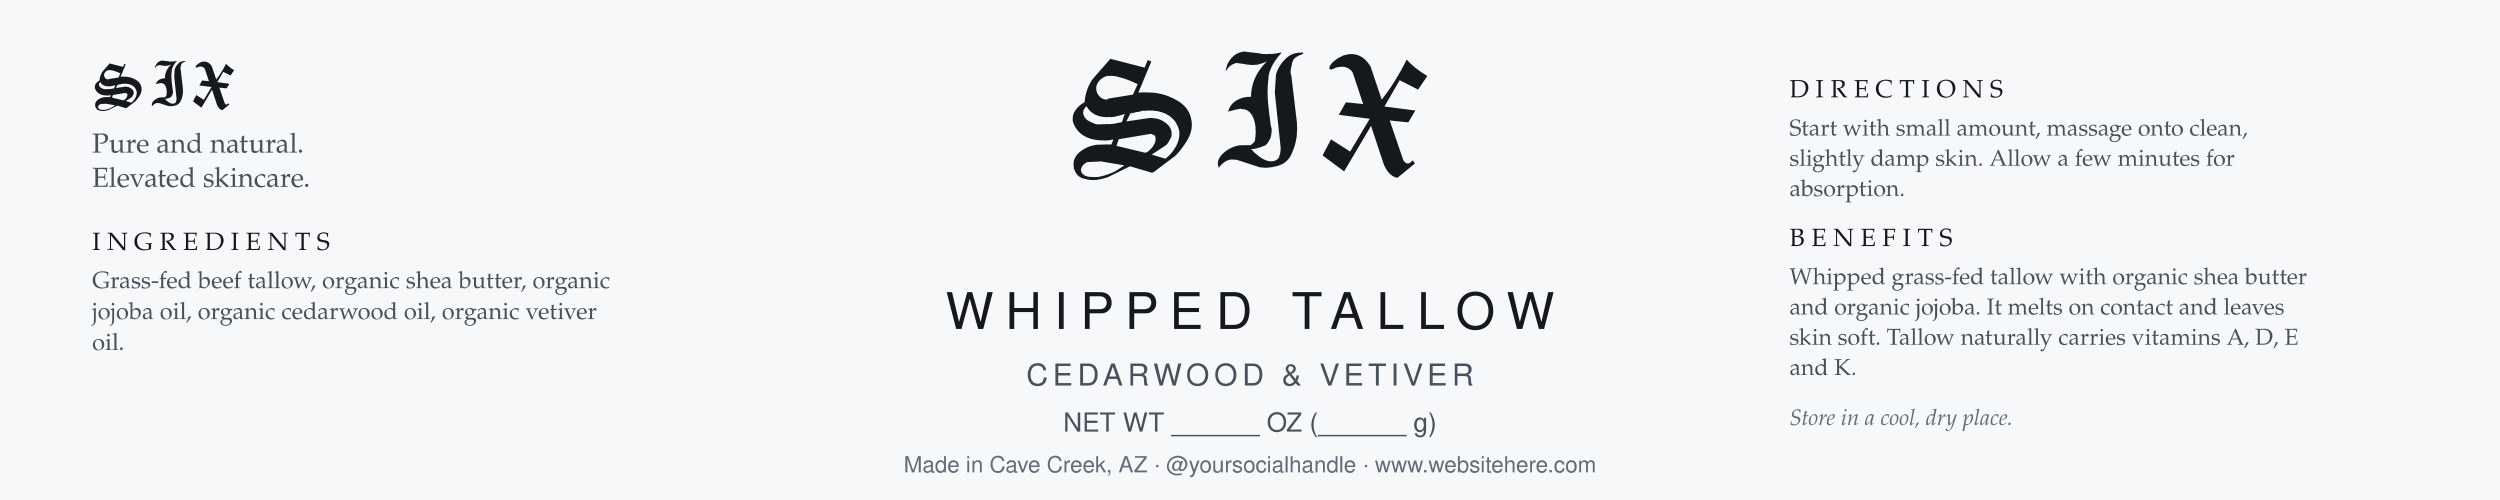
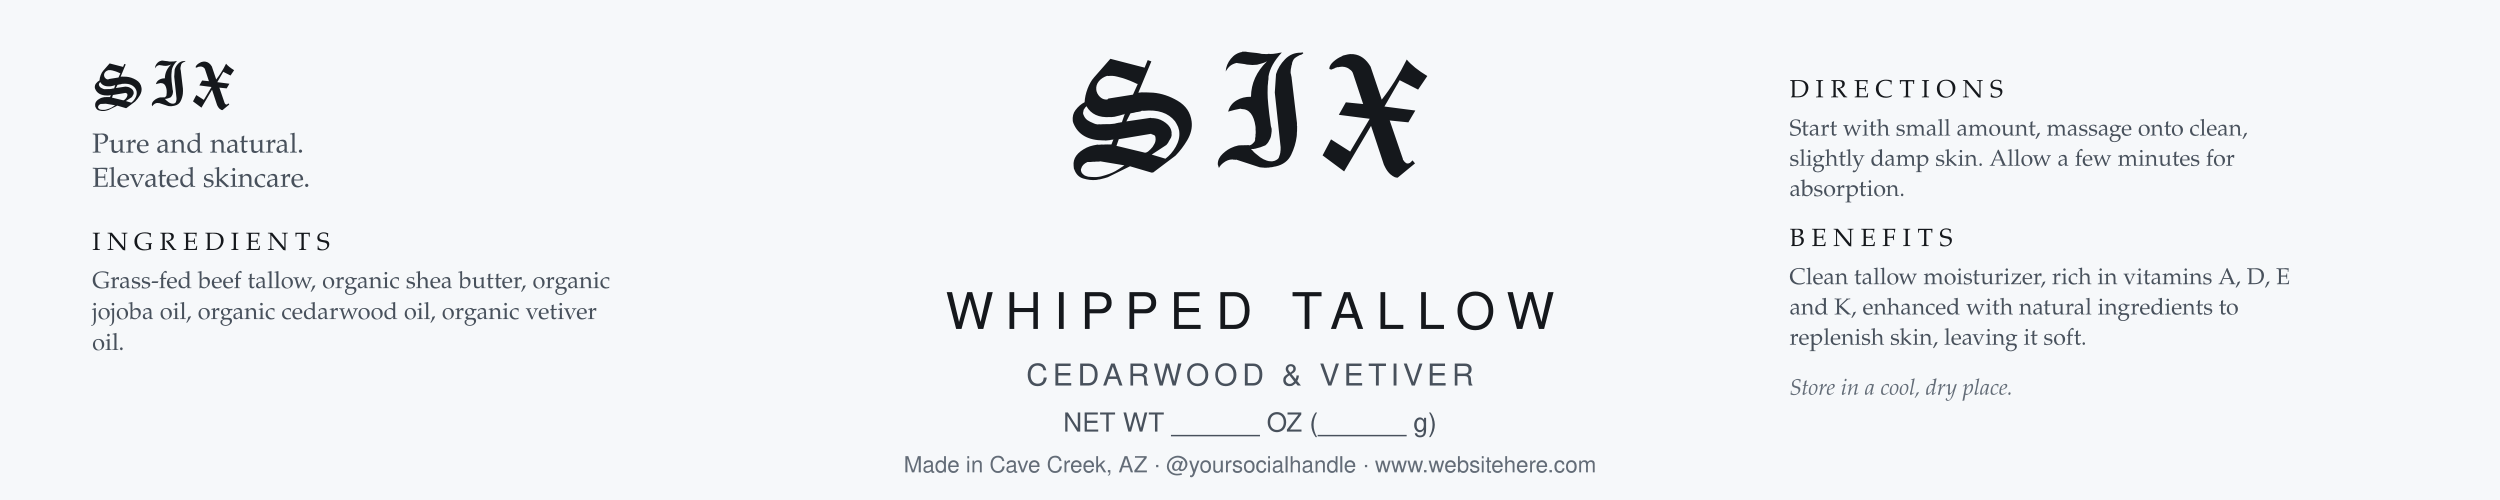
<svg xmlns="http://www.w3.org/2000/svg" width="190.0mm" height="38.0mm" viewBox="0 0 190.0 38.0">
  <rect x="0" y="0" width="190.0" height="38.0" fill="#f6f8fa" />
  <g transform="translate(81.000 3.400) scale(0.2619)">
    <path d="M12.94 4.08 22.88 6.65 23.77 4.46 24.83 4.83 21.05 13.92 22.01 13.82Q23.14 13.8 25.35 13.91Q28.99 14.22 32.5 16.29Q36.02 18.36 36.52 22.27Q36.86 24.97 35.24 27.72Q33.79 30.17 31.85 32.18L25.37 37.06L24.89 37.11L18.64 35.27L12.19 38.44Q11.91 38.57 11.24 38.73L10.19 38.99Q9.95 39.01 9.81 39.08L9.42 39.12Q9.13 39.15 9.09 39.2L8.75 39.24Q7.06 39.41 5 38.8Q3.23 38.25 2.48 36.23Q2.42 36.09 2.35 35.95L2.27 35.13Q1.93 31.89 6.06 29.85Q6.99 29.41 8 29.21L9.19 28.98Q9.35 29.07 9.98 29L10.41 28.95Q10.71 29.02 11.49 28.94Q11.68 28.97 12.07 28.93L13.24 28.95L13.86 27.37Q13.83 27.52 13.59 27.55L13.05 27.6Q13.01 27.66 12.91 27.67L11.8 27.78Q11.56 27.81 11.44 27.8Q11.32 27.79 11.17 27.75Q11.02 27.77 10.97 27.77Q4.18 27.75 2.19 22.73L2.18 22.64Q2.13 22.64 2.13 22.59L2.1 22.35Q2.05 22.36 2.05 22.31L2.03 22.16Q1.83 20.23 2.82 18.96Q3.98 17.42 5.46 16.68Q5.56 14.76 6.32 12.75Q7.09 10.74 8.18 9.51ZM6.3 34.02Q4.76 34.72 4.46 35.98Q4.37 36.08 4.39 36.28L4.42 36.57Q4.43 36.61 4.5 36.85Q4.5 36.9 4.54 36.97Q4.57 37.04 4.62 37.08Q4.63 37.13 4.63 37.18Q4.74 37.31 4.99 37.56Q5.23 37.8 5.44 37.92Q5.65 38.05 6.51 38.3Q6.85 38.31 7.59 38.38Q7.88 38.35 8.37 38.4Q8.61 38.37 8.76 38.41L9.68 38.31Q9.82 38.25 10.21 38.21Q12.82 37.54 14.35 36.7Q15.13 36.27 17 35L9.99 33.83Q9.85 33.9 9.61 33.92Q9.52 33.93 9.37 33.9Q9.22 33.91 9.17 33.92Q8.88 33.95 8.73 33.92L8.25 33.97Q8.2 33.97 7.96 33.95L7.18 34.03ZM22.08 19.14Q21.72 19.42 20.85 19.51L20.42 19.56Q19.71 19.78 19.18 19.83Q18.99 19.9 18.75 19.93L17.57 22.25L24.64 21.21Q24.85 21.34 25.29 21.29Q25.29 21.29 25.98 21.37Q27.51 21.55 29.02 22.69Q30.53 23.82 30.7 25.42L30.71 25.51Q30.67 25.57 30.68 25.66L30.72 26.05Q30.67 26.1 30.68 26.2L30.71 26.44Q30.71 26.49 30.67 26.54Q30.63 26.6 30.59 26.7Q30.55 26.8 30.56 26.9Q30.4 27.25 29.9 28.04Q29.86 28.14 29.76 28.32Q29.66 28.5 29.61 28.56Q29.57 28.61 29.18 29.09L24.93 31.88L28.91 33.07Q30.68 31.77 31.92 29.59Q33.15 27.41 32.93 25.28L32.89 24.89Q32.81 24.61 32.66 24.09Q32.65 23.94 32.52 23.71Q32.33 23.24 32.15 22.97Q32.09 22.83 31.92 22.58Q31.74 22.33 31.68 22.19Q28.76 18.54 22.58 19.18ZM24.79 25.84 15.38 27.41 14.7 29.34 22.77 31.28Q22.97 31.4 23.35 31.26Q23.59 31.19 23.91 30.96Q24.22 30.73 24.57 30.35Q24.66 30.25 24.86 30.03Q25.06 29.82 25.19 29.66Q25.86 28.66 25.99 28.06Q25.98 27.96 26.05 27.66Q26.05 27.61 26.07 27.41L26.01 26.79Q25.95 26.74 25.94 26.6L25.93 26.5Q25.88 26.51 25.85 26.44Q25.82 26.37 25.79 26.32Q25.76 26.27 25.35 26.12Q25.3 26.08 25.15 26.05Q25 26.01 24.97 25.99Q24.95 25.97 24.89 25.93L24.8 25.94ZM6.02 17.79Q5.94 17.95 5.67 18.17Q5.67 18.22 5.42 18.54Q5.42 18.54 5.33 18.67Q5.25 18.8 5.2 18.85Q5.04 19.6 5.04 19.63Q5.04 19.65 5.01 19.75L5.05 20.14Q5.05 20.19 5.1 20.23Q5.46 21.27 6.25 21.87Q6.83 22.3 8.26 22.88Q8.47 22.96 8.82 23.07Q8.92 23.06 8.96 23.05Q9.07 23.09 9.12 23.11Q9.17 23.13 9.36 23.11L9.7 23.07Q9.75 23.11 10.07 23.11Q10.39 23.1 10.77 23.06Q12.53 23.07 12.92 23.03L14.17 22.9Q14.37 22.88 14.84 22.73L14.94 22.72Q15.18 22.69 15.32 22.63L15.66 22.59Q15.85 22.57 15.99 22.51L16.28 22.48L17.14 20Q16.97 20.21 16.73 20.24L16.53 20.26Q16.49 20.31 16.35 20.32Q15.64 20.55 15.59 20.55Q15.12 20.7 14.83 20.73Q14.35 20.87 14.16 20.9L13.19 21Q12.95 21.02 12.8 20.99Q8 21.3 6.03 17.89ZM12.04 9.01Q10.48 9.51 9.59 10.6Q8.7 11.7 8.85 13.05Q8.88 13.34 8.92 13.48Q8.95 13.63 9.08 13.91Q9.09 13.95 9.21 14.23Q9.32 14.27 9.39 14.51Q10.48 16.05 12.07 15.89L12.34 15.62L19.49 14.48L20.88 11.4Q20.98 11.39 20.38 11.26Q20.37 11.21 20.27 11.15Q20.17 11.09 20.09 11.09Q20.02 11.1 19.86 10.97Q19.3 10.74 18.68 10.46L17.46 10Q16.55 9.66 15 9.28Q14.19 9.07 13.6 9.04Q13.01 9 12.24 9.08Z M51.19 2 52.25 2.01Q52.54 2.11 53.81 2.23L55.36 2.39Q55.65 2.4 56.13 2.5Q56.62 2.6 56.86 2.66Q57.39 2.71 58.41 2.72L58.9 2.63Q59.19 2.73 60.16 2.65Q60.6 2.56 61.43 2.47L61.48 2.47L61.53 2.42Q61.72 2.43 62.11 2.33Q62.3 2.34 62.69 2.25Q59.35 5.85 58.82 9.24L58.81 10.02Q58.76 10.16 58.75 10.31L58.75 10.5Q58.7 10.55 58.7 10.69L58.69 11.08Q58.59 11.76 58.59 12L58.56 13.95Q58.54 15.21 58.76 17.45Q58.93 19.49 59.51 23.58L59.74 24.41L59.73 25.33Q59.68 25.38 59.67 25.57L59.67 25.77Q59.62 25.91 59.62 26.01Q59.56 26.93 59.01 27.8Q58.71 28.52 57.93 29.19Q57.29 29.48 56.46 29.76Q56.22 29.8 55.71 29.96Q55.2 30.13 54.95 30.17Q54.9 30.17 54.81 30.17Q54.71 30.22 54.61 30.24Q54.51 30.27 54.32 30.26L53.74 30.26L53.98 30.5Q54.12 30.55 54.26 30.8L54.84 31.39Q56.09 32.42 56.43 32.67Q57.34 33.31 58.31 33.62Q58.79 33.77 58.89 33.77Q58.99 33.77 59.08 33.77Q59.18 33.82 59.23 33.82L59.91 33.83Q59.96 33.83 60.35 33.74Q60.4 33.74 60.69 33.65Q60.74 33.6 60.86 33.55Q60.98 33.51 61.03 33.48Q61.08 33.46 61.18 33.39Q61.28 33.32 61.32 33.29Q61.37 33.27 61.5 33.17Q61.62 33.08 61.64 33.03Q61.67 32.98 61.74 32.88Q61.82 32.79 61.82 32.76Q61.82 32.74 61.97 32.3L62.12 31.87Q62.12 31.72 62.22 31.43Q62.22 31.34 62.27 31.19L62.28 30.9Q62.28 30.75 62.33 30.61L62.34 29.73L60.65 13.88L61.01 8.54Q61.72 6.17 63.62 4.22Q65.51 2.28 68.13 2.31L68.82 2.23L68.91 2.52Q68.81 2.57 68.71 2.64Q68.61 2.71 68.54 2.76Q68.47 2.8 68.37 2.88Q68.27 2.95 68.15 2.95Q68.03 2.95 67.93 2.99Q67.83 3.04 67.74 3.09Q67 3.47 66.54 3.82Q66.07 4.18 65.77 5Q65.77 5.05 65.72 5.13Q65.67 5.2 65.67 5.34L65.66 5.49Q65.66 5.59 65.61 5.76Q65.56 5.93 65.46 6.17L65.46 6.36Q65.41 6.6 65.3 7.09Q65.25 7.33 65.25 7.72L65.24 8.16Q65.24 8.3 65.33 8.59Q65.33 8.64 65.38 8.69L65.38 8.79Q65.38 8.84 65.4 8.91Q65.43 8.98 65.47 9.23Q65.47 9.28 65.52 9.37L65.52 9.52L67.05 22.41Q67.05 22.7 67.09 22.75L67.08 23.48Q67.08 23.53 67.13 23.63L67.11 25.04Q67.06 25.23 67.06 25.57L67.05 26.1Q67 26.3 67 26.64Q66.67 29.3 65.4 31.94Q64.13 34.57 60.96 35.3Q60.81 35.3 60.42 35.39L59.84 35.53Q59.64 35.53 59.33 35.57Q59.01 35.62 58.86 35.66L58.48 35.66Q58.18 35.66 58.14 35.7L57.6 35.7Q57.55 35.65 57.41 35.65L56.97 35.64Q56.83 35.59 56.63 35.59L56.34 35.58L49.37 33.31L49.28 33.4L49.13 33.4Q49.08 33.4 48.99 33.35L48.6 33.35Q48.55 33.35 48.45 33.3L48.35 33.29Q46.99 33.28 45.72 34.28Q44.84 34.95 44.44 35.77L44.44 35.67Q44.39 35.62 44.34 35.53Q44.3 35.43 44.3 35.33L44.3 35.28Q44.25 35.09 44.18 34.97Q44.11 34.84 44.11 34.55Q44.13 32.95 45.56 31.61Q46.98 30.27 48.55 29.7Q48.69 29.61 49.03 29.51Q49.13 29.52 49.45 29.4Q49.77 29.28 50.01 29.24Q50.25 29.19 50.4 29.19L53.22 29.13Q53.22 29.23 53.31 29.23Q53.36 29.23 53.41 29.18Q53.46 29.13 53.75 29.04Q53.8 28.99 53.9 28.95Q54 28.9 54.07 28.83Q54.14 28.75 54.42 28.49Q54.69 28.23 54.76 28.11Q54.83 27.99 54.94 27.65L54.94 27.16Q54.94 27.02 55.05 26.63L55.05 25.95Q55.06 25.85 55.11 25.76L55.11 25.12Q55.07 24.98 55.07 24.64L55.08 24.15Q55.03 24.01 55.04 23.67Q54.32 18.7 51.07 18.66L50.68 18.56Q50.1 18.7 48.93 18.92Q48.63 19.02 48.05 19.16Q47.9 19.2 47.61 19.27Q47.32 19.34 47.12 19.43Q47.64 17.26 49.6 16.12Q51.36 15.07 53.74 15.1Q53.81 9.27 58.39 4.81Q58.29 4.86 58.04 4.98Q57.8 5.1 57.6 5.19Q57.41 5.29 56.97 5.4Q56.53 5.52 55.51 5.8Q54.63 5.88 54.15 5.88Q53.66 5.87 52.59 5.76Q52.35 5.71 51.82 5.6Q51.29 5.5 50.99 5.49Q50.7 5.49 50.22 5.39Q49.93 5.38 49.54 5.28Q48.42 5.56 47.71 6.13Q47 6.71 46.4 7.77Q46.52 5.78 47.88 4.09Q49.24 2.41 51.18 2.1Z M98.92 4.27Q100.89 6.65 104.91 9.08L102.24 13.02L96.89 10.29L92.47 17.93L101.43 19.09L99.41 22.52L94 21.98L97.82 33.14Q97.8 33.28 97.85 33.29L97.85 33.34Q97.83 33.43 97.93 33.44Q98.08 33.8 98.62 34.26Q98.67 34.26 98.71 34.27Q98.71 34.32 98.78 34.35Q98.85 34.38 98.99 34.45L99.18 34.47L99.23 34.43L99.43 34.45L99.48 34.41L99.53 34.41Q99.63 34.38 99.71 34.34Q99.79 34.3 99.84 34.3L100.1 34.09L100.61 33.56L101.34 34.43L96.3 38.58L95.77 38.52Q95.73 38.47 95.63 38.46L95.49 38.44Q95.44 38.38 95.35 38.37Q94.88 38.17 94.12 37.54Q93.2 36.65 92.65 35.51Q92.53 35.25 92.3 34.79L88.58 23.54L80.77 36.76L74.52 32.11L76.97 27.46L82.52 31L88.19 21.49L79.23 20.34L81.27 16.71L86.29 17.21L83.37 8.4Q83.12 7.59 82.39 7.16Q81.86 6.66 80.91 6.45L80.23 6.37Q80.08 6.4 79.94 6.39L79.34 6.46Q79.29 6.46 79.22 6.5Q79.14 6.54 78.99 6.52L78.8 6.5Q78.75 6.54 78.64 6.58Q78.54 6.61 78.49 6.61Q78.45 6.6 78.37 6.64Q78.29 6.68 78.24 6.7Q78.19 6.72 78.08 6.78Q77.98 6.84 77.87 6.9Q77.77 6.96 77.72 6.96Q77.67 6.95 77.59 6.99Q77.51 7.03 77.46 7.05Q77.41 7.07 77.28 7.12Q77.15 7.18 77.05 7.22L76.58 7.07L76.46 6.86Q76.58 5.84 77.72 4.85Q78.86 3.86 79.99 3.41Q80.21 3.24 80.44 3.14Q80.67 3.05 81.32 2.93Q81.47 2.9 81.73 2.83Q81.82 2.84 81.9 2.8Q81.98 2.76 82.07 2.77Q82.17 2.78 82.47 2.72Q82.62 2.74 82.77 2.71L83.01 2.74Q83.15 2.75 83.3 2.72L83.54 2.75Q86.53 3.1 88.45 6.36L91.68 15.93Q95.7 10.83 98.91 4.36Z" fill="#15181c" />
  </g>
  <text x="95.00" y="25.00" font-family="Helvetica, Arial, sans-serif" font-size="3.85" fill="#15181c" text-anchor="middle" letter-spacing="0.950">WHIPPED TALLOW</text>
  <text x="95.00" y="29.30" font-family="Helvetica, Arial, sans-serif" font-size="2.30" fill="#48515c" text-anchor="middle" letter-spacing="0.350">CEDARWOOD &amp; VETIVER</text>
  <text x="95.00" y="32.80" font-family="Helvetica, Arial, sans-serif" font-size="2.00" fill="#48515c" text-anchor="middle">NET WT ______ OZ (______ g)</text>
  <text x="95.00" y="35.90" font-family="Helvetica, Arial, sans-serif" font-size="1.70" fill="#636c77" text-anchor="middle">Made in Cave Creek, AZ   ·   @yoursocialhandle   ·   www.websitehere.com</text>
  <g transform="translate(7.000 4.400) scale(0.10289)">
    <path d="M12.94 4.08 22.88 6.65 23.77 4.46 24.83 4.83 21.05 13.92 22.01 13.82Q23.14 13.8 25.35 13.91Q28.99 14.22 32.5 16.29Q36.02 18.36 36.52 22.27Q36.86 24.97 35.24 27.72Q33.79 30.17 31.85 32.18L25.37 37.06L24.89 37.11L18.64 35.27L12.19 38.44Q11.91 38.57 11.24 38.73L10.19 38.99Q9.95 39.01 9.81 39.08L9.42 39.12Q9.13 39.15 9.09 39.2L8.75 39.24Q7.06 39.41 5 38.8Q3.23 38.25 2.48 36.23Q2.42 36.09 2.35 35.95L2.27 35.13Q1.93 31.89 6.06 29.85Q6.99 29.41 8 29.21L9.19 28.98Q9.35 29.07 9.98 29L10.41 28.95Q10.71 29.02 11.49 28.94Q11.68 28.97 12.07 28.93L13.24 28.95L13.86 27.37Q13.83 27.52 13.59 27.55L13.05 27.6Q13.01 27.66 12.91 27.67L11.8 27.78Q11.56 27.81 11.44 27.8Q11.32 27.79 11.17 27.75Q11.02 27.77 10.97 27.77Q4.18 27.75 2.19 22.73L2.18 22.64Q2.13 22.64 2.13 22.59L2.1 22.35Q2.05 22.36 2.05 22.31L2.03 22.16Q1.83 20.23 2.82 18.96Q3.98 17.42 5.46 16.68Q5.56 14.76 6.32 12.75Q7.09 10.74 8.18 9.51ZM6.3 34.02Q4.76 34.72 4.46 35.98Q4.37 36.08 4.39 36.28L4.42 36.57Q4.43 36.61 4.5 36.85Q4.5 36.9 4.54 36.97Q4.57 37.04 4.62 37.08Q4.63 37.13 4.63 37.18Q4.74 37.31 4.99 37.56Q5.23 37.8 5.44 37.92Q5.65 38.05 6.51 38.3Q6.85 38.31 7.59 38.38Q7.88 38.35 8.37 38.4Q8.61 38.37 8.76 38.41L9.68 38.31Q9.82 38.25 10.21 38.21Q12.82 37.54 14.35 36.7Q15.13 36.27 17 35L9.99 33.83Q9.85 33.9 9.61 33.92Q9.52 33.93 9.37 33.9Q9.22 33.91 9.17 33.92Q8.88 33.95 8.73 33.92L8.25 33.97Q8.2 33.97 7.96 33.95L7.18 34.03ZM22.08 19.14Q21.72 19.42 20.85 19.51L20.42 19.56Q19.71 19.78 19.18 19.83Q18.99 19.9 18.75 19.93L17.57 22.25L24.64 21.21Q24.85 21.34 25.29 21.29Q25.29 21.29 25.98 21.37Q27.51 21.55 29.02 22.69Q30.53 23.82 30.7 25.42L30.71 25.51Q30.67 25.57 30.68 25.66L30.72 26.05Q30.67 26.1 30.68 26.2L30.71 26.44Q30.71 26.49 30.67 26.54Q30.63 26.6 30.59 26.7Q30.55 26.8 30.56 26.9Q30.4 27.25 29.9 28.04Q29.86 28.14 29.76 28.32Q29.66 28.5 29.61 28.56Q29.57 28.61 29.18 29.09L24.93 31.88L28.91 33.07Q30.68 31.77 31.92 29.59Q33.15 27.41 32.93 25.28L32.89 24.89Q32.81 24.61 32.66 24.09Q32.65 23.94 32.52 23.71Q32.33 23.24 32.15 22.97Q32.09 22.83 31.92 22.58Q31.74 22.33 31.68 22.19Q28.76 18.54 22.58 19.18ZM24.79 25.84 15.38 27.41 14.7 29.34 22.77 31.28Q22.97 31.4 23.35 31.26Q23.59 31.19 23.91 30.96Q24.22 30.73 24.57 30.35Q24.66 30.25 24.86 30.03Q25.06 29.82 25.19 29.66Q25.86 28.66 25.99 28.06Q25.98 27.96 26.05 27.66Q26.05 27.61 26.07 27.41L26.01 26.79Q25.95 26.74 25.94 26.6L25.93 26.5Q25.88 26.51 25.85 26.44Q25.82 26.37 25.79 26.32Q25.76 26.27 25.35 26.12Q25.3 26.08 25.15 26.05Q25 26.01 24.97 25.99Q24.95 25.97 24.89 25.93L24.8 25.94ZM6.02 17.79Q5.94 17.95 5.67 18.17Q5.67 18.22 5.42 18.54Q5.42 18.54 5.33 18.67Q5.25 18.8 5.2 18.85Q5.04 19.6 5.04 19.63Q5.04 19.65 5.01 19.75L5.05 20.14Q5.05 20.19 5.1 20.23Q5.46 21.27 6.25 21.87Q6.83 22.3 8.26 22.88Q8.47 22.96 8.82 23.07Q8.92 23.06 8.96 23.05Q9.07 23.09 9.12 23.11Q9.17 23.13 9.36 23.11L9.7 23.07Q9.75 23.11 10.07 23.11Q10.39 23.1 10.77 23.06Q12.53 23.07 12.92 23.03L14.17 22.9Q14.37 22.88 14.84 22.73L14.94 22.72Q15.18 22.69 15.32 22.63L15.66 22.59Q15.85 22.57 15.99 22.51L16.28 22.48L17.14 20Q16.97 20.21 16.73 20.24L16.53 20.26Q16.49 20.31 16.35 20.32Q15.64 20.55 15.59 20.55Q15.12 20.7 14.83 20.73Q14.35 20.87 14.16 20.9L13.19 21Q12.95 21.02 12.8 20.99Q8 21.3 6.03 17.89ZM12.04 9.01Q10.48 9.51 9.59 10.6Q8.7 11.7 8.85 13.05Q8.88 13.34 8.92 13.48Q8.95 13.63 9.08 13.91Q9.09 13.95 9.21 14.23Q9.32 14.27 9.39 14.51Q10.48 16.05 12.07 15.89L12.34 15.62L19.49 14.48L20.88 11.4Q20.98 11.39 20.38 11.26Q20.37 11.21 20.27 11.15Q20.17 11.09 20.09 11.09Q20.02 11.1 19.86 10.97Q19.3 10.74 18.68 10.46L17.46 10Q16.55 9.66 15 9.28Q14.19 9.07 13.6 9.04Q13.01 9 12.24 9.08Z M51.19 2 52.25 2.01Q52.54 2.11 53.81 2.23L55.36 2.39Q55.65 2.4 56.13 2.5Q56.62 2.6 56.86 2.66Q57.39 2.71 58.41 2.72L58.9 2.63Q59.19 2.73 60.16 2.65Q60.6 2.56 61.43 2.47L61.48 2.47L61.53 2.42Q61.72 2.43 62.11 2.33Q62.3 2.34 62.69 2.25Q59.35 5.85 58.82 9.24L58.81 10.02Q58.76 10.16 58.75 10.31L58.75 10.5Q58.7 10.55 58.7 10.69L58.69 11.08Q58.59 11.76 58.59 12L58.56 13.95Q58.54 15.21 58.76 17.45Q58.93 19.49 59.51 23.58L59.74 24.41L59.73 25.33Q59.68 25.38 59.67 25.57L59.67 25.77Q59.62 25.91 59.62 26.01Q59.56 26.93 59.01 27.8Q58.71 28.52 57.93 29.19Q57.29 29.48 56.46 29.76Q56.22 29.8 55.71 29.96Q55.2 30.13 54.95 30.17Q54.9 30.17 54.81 30.17Q54.71 30.22 54.61 30.24Q54.51 30.27 54.32 30.26L53.74 30.26L53.98 30.5Q54.12 30.55 54.26 30.8L54.84 31.39Q56.09 32.42 56.43 32.67Q57.34 33.31 58.31 33.62Q58.79 33.77 58.89 33.77Q58.99 33.77 59.08 33.77Q59.18 33.82 59.23 33.82L59.91 33.83Q59.96 33.83 60.35 33.74Q60.4 33.74 60.69 33.65Q60.74 33.6 60.86 33.55Q60.98 33.51 61.03 33.48Q61.08 33.46 61.18 33.39Q61.28 33.32 61.32 33.29Q61.37 33.27 61.5 33.17Q61.62 33.08 61.64 33.03Q61.67 32.98 61.74 32.88Q61.82 32.79 61.82 32.76Q61.82 32.74 61.97 32.3L62.12 31.87Q62.12 31.72 62.22 31.43Q62.22 31.34 62.27 31.19L62.28 30.9Q62.28 30.75 62.33 30.61L62.34 29.73L60.65 13.88L61.01 8.54Q61.72 6.17 63.62 4.22Q65.51 2.28 68.13 2.31L68.82 2.23L68.91 2.52Q68.81 2.57 68.71 2.64Q68.61 2.71 68.54 2.76Q68.47 2.8 68.37 2.88Q68.27 2.95 68.15 2.95Q68.03 2.95 67.93 2.99Q67.83 3.04 67.74 3.09Q67 3.47 66.54 3.82Q66.07 4.18 65.77 5Q65.77 5.05 65.72 5.13Q65.67 5.2 65.67 5.34L65.66 5.49Q65.66 5.59 65.61 5.76Q65.56 5.93 65.46 6.17L65.46 6.36Q65.41 6.6 65.3 7.09Q65.25 7.33 65.25 7.72L65.24 8.16Q65.24 8.3 65.33 8.59Q65.33 8.64 65.38 8.69L65.38 8.79Q65.38 8.84 65.4 8.91Q65.43 8.98 65.47 9.23Q65.47 9.28 65.52 9.37L65.52 9.52L67.05 22.41Q67.05 22.7 67.09 22.75L67.08 23.48Q67.08 23.53 67.13 23.63L67.11 25.04Q67.06 25.23 67.06 25.57L67.05 26.1Q67 26.3 67 26.64Q66.67 29.3 65.4 31.94Q64.13 34.57 60.96 35.3Q60.81 35.3 60.42 35.39L59.84 35.53Q59.64 35.53 59.33 35.57Q59.01 35.62 58.86 35.66L58.48 35.66Q58.18 35.66 58.14 35.7L57.6 35.7Q57.55 35.65 57.41 35.65L56.97 35.64Q56.83 35.59 56.63 35.59L56.34 35.58L49.37 33.31L49.28 33.4L49.13 33.4Q49.08 33.4 48.99 33.35L48.6 33.35Q48.55 33.35 48.45 33.3L48.35 33.29Q46.99 33.28 45.72 34.28Q44.84 34.95 44.44 35.77L44.44 35.67Q44.39 35.62 44.34 35.53Q44.3 35.43 44.3 35.33L44.3 35.28Q44.25 35.09 44.18 34.97Q44.11 34.84 44.11 34.55Q44.13 32.95 45.56 31.61Q46.98 30.27 48.55 29.7Q48.69 29.61 49.03 29.51Q49.13 29.52 49.45 29.4Q49.77 29.28 50.01 29.24Q50.25 29.19 50.4 29.19L53.22 29.13Q53.22 29.23 53.31 29.23Q53.36 29.23 53.41 29.18Q53.46 29.13 53.75 29.04Q53.8 28.99 53.9 28.95Q54 28.9 54.07 28.83Q54.14 28.75 54.42 28.49Q54.69 28.23 54.76 28.11Q54.83 27.99 54.94 27.65L54.94 27.16Q54.94 27.02 55.05 26.63L55.05 25.95Q55.06 25.85 55.11 25.76L55.11 25.12Q55.07 24.98 55.07 24.64L55.08 24.15Q55.03 24.01 55.04 23.67Q54.32 18.7 51.07 18.66L50.68 18.56Q50.1 18.7 48.93 18.92Q48.63 19.02 48.05 19.16Q47.9 19.2 47.61 19.27Q47.32 19.34 47.12 19.43Q47.64 17.26 49.6 16.12Q51.36 15.07 53.74 15.1Q53.81 9.27 58.39 4.81Q58.29 4.86 58.04 4.98Q57.8 5.1 57.6 5.19Q57.41 5.29 56.97 5.4Q56.53 5.52 55.51 5.8Q54.63 5.88 54.15 5.88Q53.66 5.87 52.59 5.76Q52.35 5.71 51.82 5.6Q51.29 5.5 50.99 5.49Q50.7 5.49 50.22 5.39Q49.93 5.38 49.54 5.28Q48.42 5.56 47.71 6.13Q47 6.71 46.4 7.77Q46.52 5.78 47.88 4.09Q49.24 2.41 51.18 2.1Z M98.92 4.27Q100.89 6.65 104.91 9.08L102.24 13.02L96.89 10.29L92.47 17.93L101.43 19.09L99.41 22.52L94 21.98L97.82 33.14Q97.8 33.28 97.85 33.29L97.85 33.34Q97.83 33.43 97.93 33.44Q98.08 33.8 98.62 34.26Q98.67 34.26 98.71 34.27Q98.71 34.32 98.78 34.35Q98.85 34.38 98.99 34.45L99.18 34.47L99.23 34.43L99.43 34.45L99.48 34.41L99.53 34.41Q99.63 34.38 99.71 34.34Q99.79 34.3 99.84 34.3L100.1 34.09L100.61 33.56L101.34 34.43L96.3 38.58L95.77 38.52Q95.73 38.47 95.63 38.46L95.49 38.44Q95.44 38.38 95.35 38.37Q94.88 38.17 94.12 37.54Q93.2 36.65 92.65 35.51Q92.53 35.25 92.3 34.79L88.58 23.54L80.77 36.76L74.52 32.11L76.97 27.46L82.52 31L88.19 21.49L79.23 20.34L81.27 16.71L86.29 17.21L83.37 8.4Q83.12 7.59 82.39 7.16Q81.86 6.66 80.91 6.45L80.23 6.37Q80.08 6.4 79.94 6.39L79.34 6.46Q79.29 6.46 79.22 6.5Q79.14 6.54 78.99 6.52L78.8 6.5Q78.75 6.54 78.64 6.58Q78.54 6.61 78.49 6.61Q78.45 6.6 78.37 6.64Q78.29 6.68 78.24 6.7Q78.19 6.72 78.08 6.78Q77.98 6.84 77.87 6.9Q77.77 6.96 77.72 6.96Q77.67 6.95 77.59 6.99Q77.51 7.03 77.46 7.05Q77.41 7.07 77.28 7.12Q77.15 7.18 77.05 7.22L76.58 7.07L76.46 6.86Q76.58 5.84 77.72 4.85Q78.86 3.86 79.99 3.41Q80.21 3.24 80.44 3.14Q80.67 3.05 81.32 2.93Q81.47 2.9 81.73 2.83Q81.82 2.84 81.9 2.8Q81.98 2.76 82.07 2.77Q82.17 2.78 82.47 2.72Q82.62 2.74 82.77 2.71L83.01 2.74Q83.15 2.75 83.3 2.72L83.54 2.75Q86.53 3.1 88.45 6.36L91.68 15.93Q95.7 10.83 98.91 4.36Z" fill="#15181c" />
  </g>
  <text x="7.00" y="11.60" font-family="Palatino, Georgia, serif" font-size="2.10" fill="#48515c">Pure and natural.</text>
  <text x="7.00" y="14.20" font-family="Palatino, Georgia, serif" font-size="2.10" fill="#48515c">Elevated skincare.</text>
  <text x="7.00" y="19.00" font-family="Palatino, Georgia, serif" font-size="1.90" fill="#15181c" letter-spacing="0.500">INGREDIENTS</text>
  <text x="7.00" y="21.90" font-family="Palatino, Georgia, serif" font-size="1.80" fill="#48515c">Grass-fed beef tallow, organic shea butter, organic</text>
  <text x="7.00" y="24.25" font-family="Palatino, Georgia, serif" font-size="1.80" fill="#48515c">jojoba oil, organic cedarwood oil, organic vetiver</text>
  <text x="7.00" y="26.60" font-family="Palatino, Georgia, serif" font-size="1.80" fill="#48515c">oil.</text>
  <text x="136.00" y="7.40" font-family="Palatino, Georgia, serif" font-size="1.90" fill="#15181c" letter-spacing="0.500">DIRECTIONS</text>
  <text x="136.00" y="10.30" font-family="Palatino, Georgia, serif" font-size="1.75" fill="#48515c">Start with small amount, massage onto clean,</text>
  <text x="136.00" y="12.60" font-family="Palatino, Georgia, serif" font-size="1.75" fill="#48515c">slightly damp skin. Allow a few minutes for</text>
  <text x="136.00" y="14.90" font-family="Palatino, Georgia, serif" font-size="1.75" fill="#48515c">absorption.</text>
  <text x="136.00" y="18.70" font-family="Palatino, Georgia, serif" font-size="1.90" fill="#15181c" letter-spacing="0.500">BENEFITS</text>
-   <text x="136.00" y="21.60" font-family="Palatino, Georgia, serif" font-size="1.75" fill="#48515c">Whipped grass-fed tallow with organic shea butter</text>
-   <text x="136.00" y="23.90" font-family="Palatino, Georgia, serif" font-size="1.75" fill="#48515c">and organic jojoba. It melts on contact and leaves</text>
-   <text x="136.00" y="26.20" font-family="Palatino, Georgia, serif" font-size="1.75" fill="#48515c">skin soft. Tallow naturally carries vitamins A, D, E</text>
-   <text x="136.00" y="28.50" font-family="Palatino, Georgia, serif" font-size="1.75" fill="#48515c">and K.</text>
-   <text x="136.00" y="32.30" font-family="Palatino, Georgia, serif" font-size="1.70" fill="#636c77" font-style="italic">Store in a cool, dry place.</text>
+   <text x="136.00" y="21.60" font-family="Palatino, Georgia, serif" font-size="1.75" fill="#48515c">Clean tallow moisturizer, rich in vitamins A, D, E</text>
+   <text x="136.00" y="23.90" font-family="Palatino, Georgia, serif" font-size="1.75" fill="#48515c">and K, enhanced with natural ingredients to</text>
+   <text x="136.00" y="26.20" font-family="Palatino, Georgia, serif" font-size="1.75" fill="#48515c">replenish skin, leaving it soft.</text>
+   <text x="136.00" y="30.00" font-family="Palatino, Georgia, serif" font-size="1.70" fill="#636c77" font-style="italic">Store in a cool, dry place.</text>
</svg>
